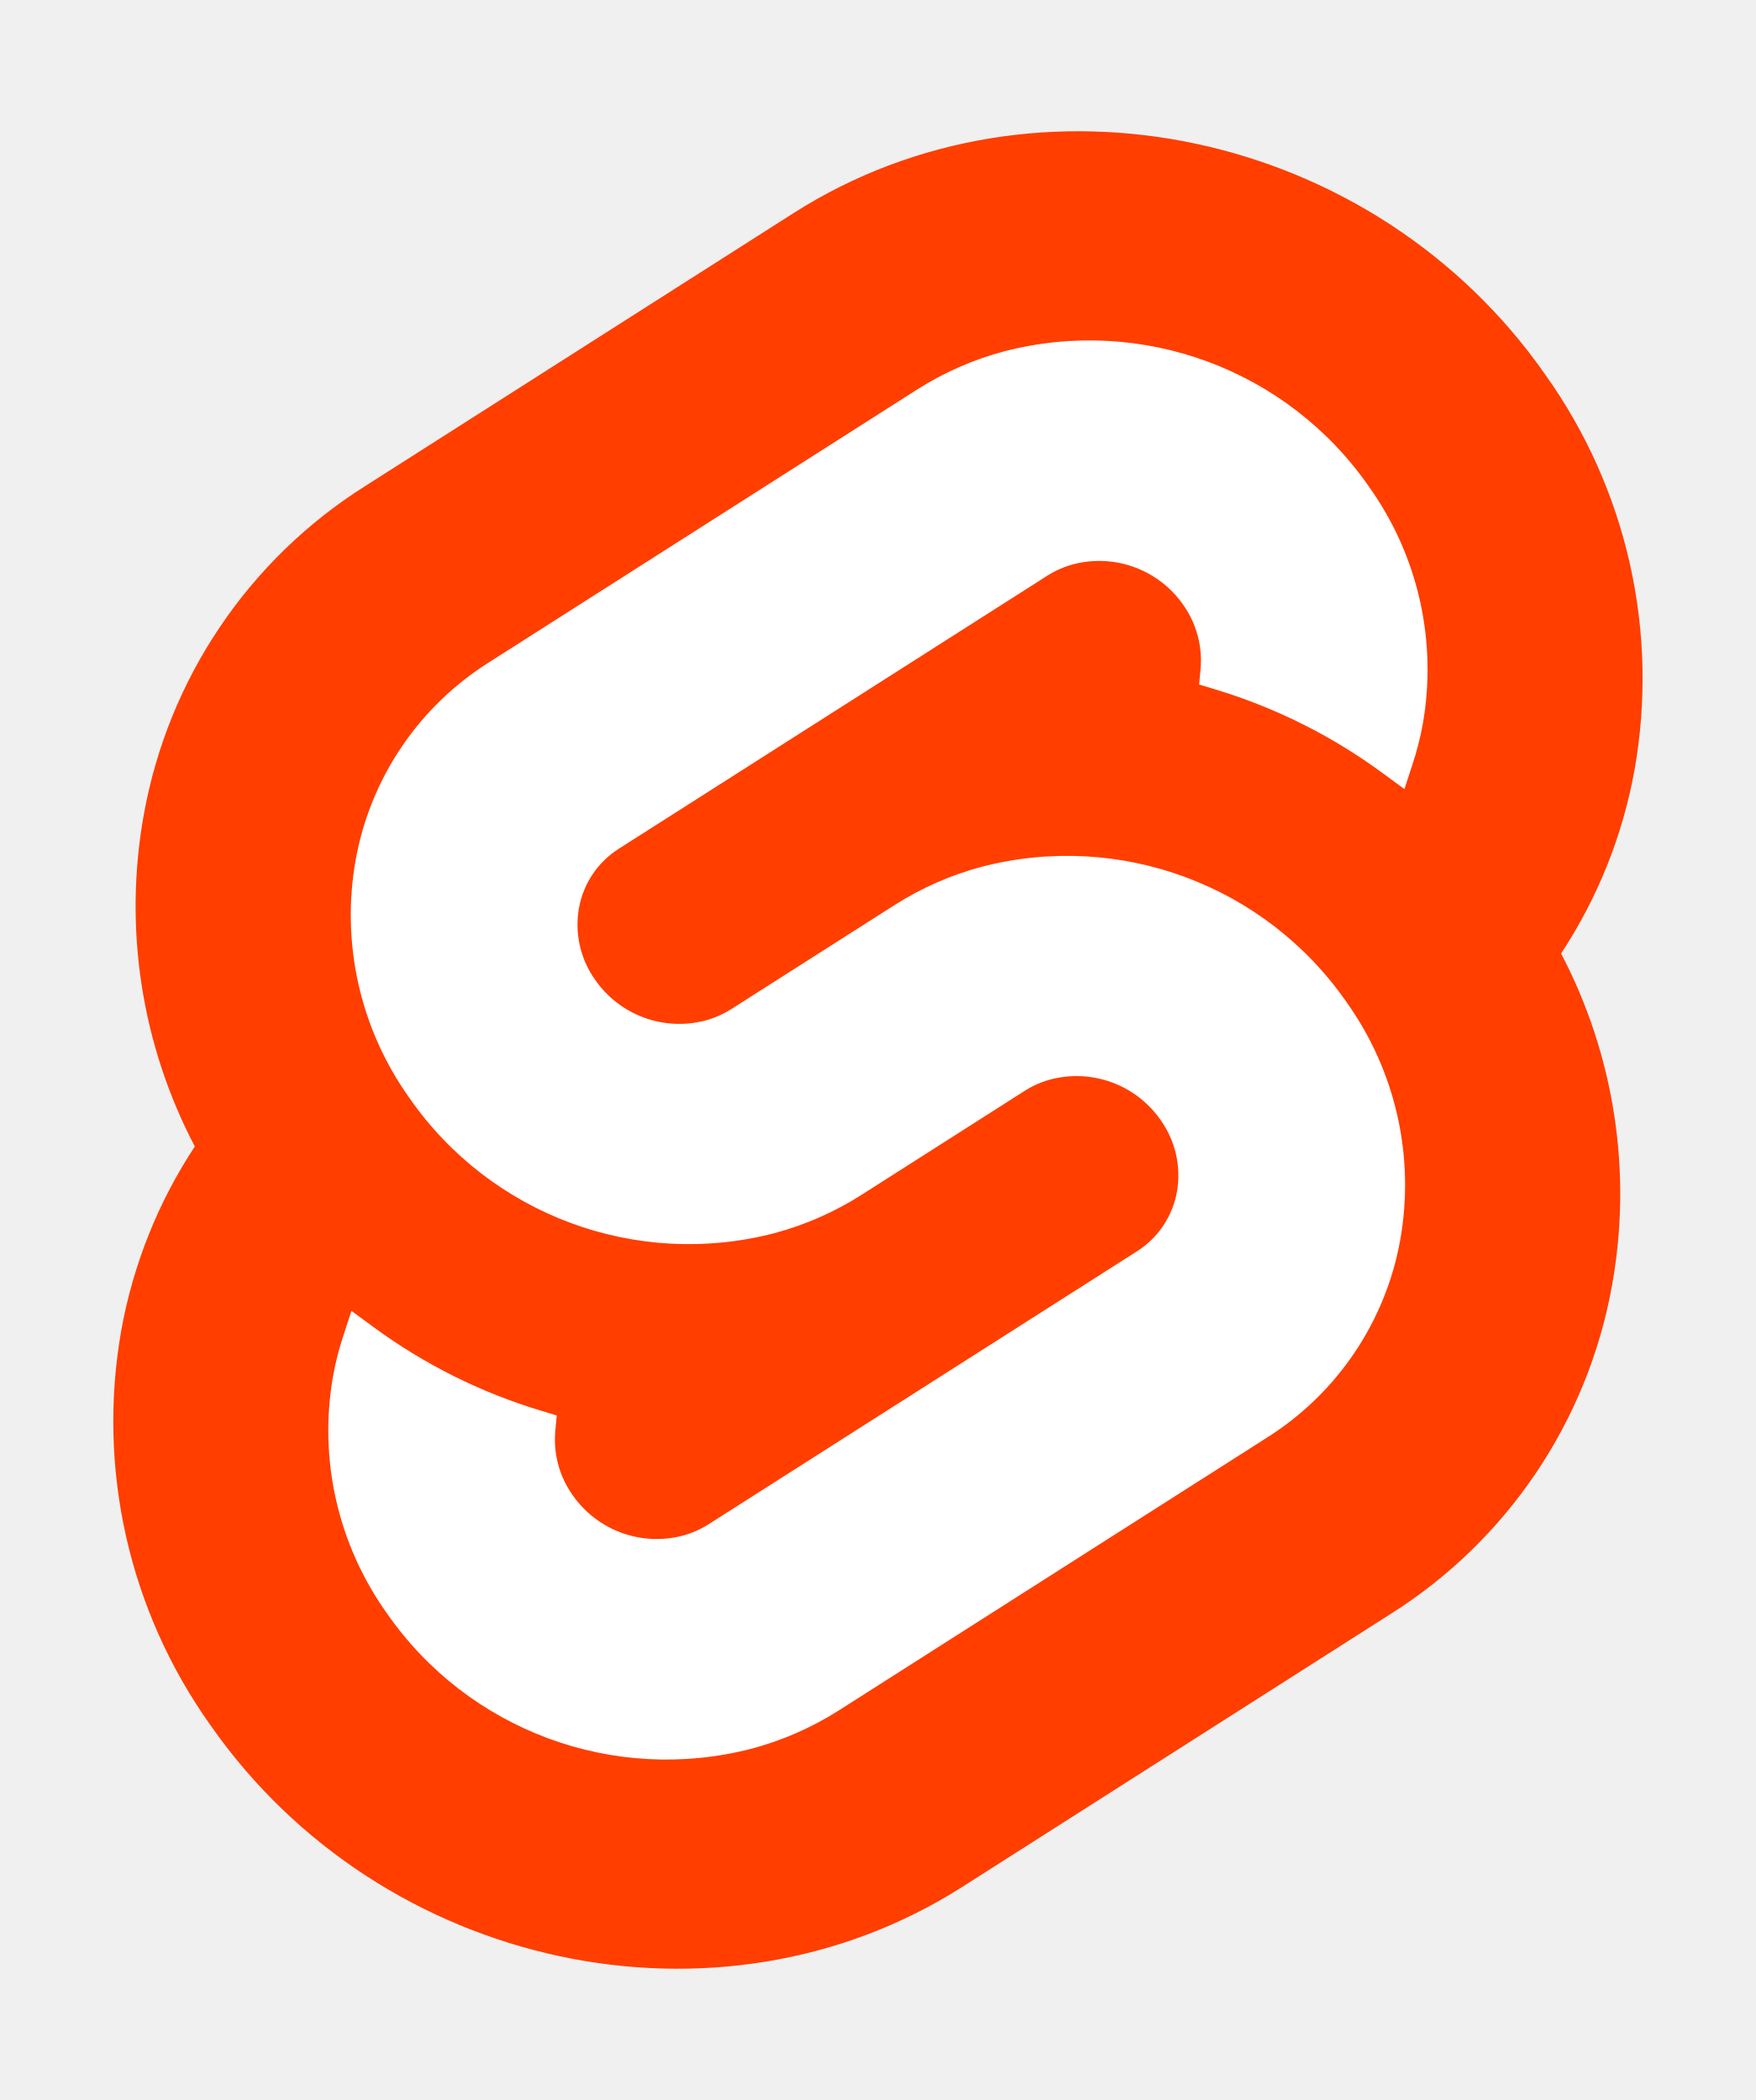
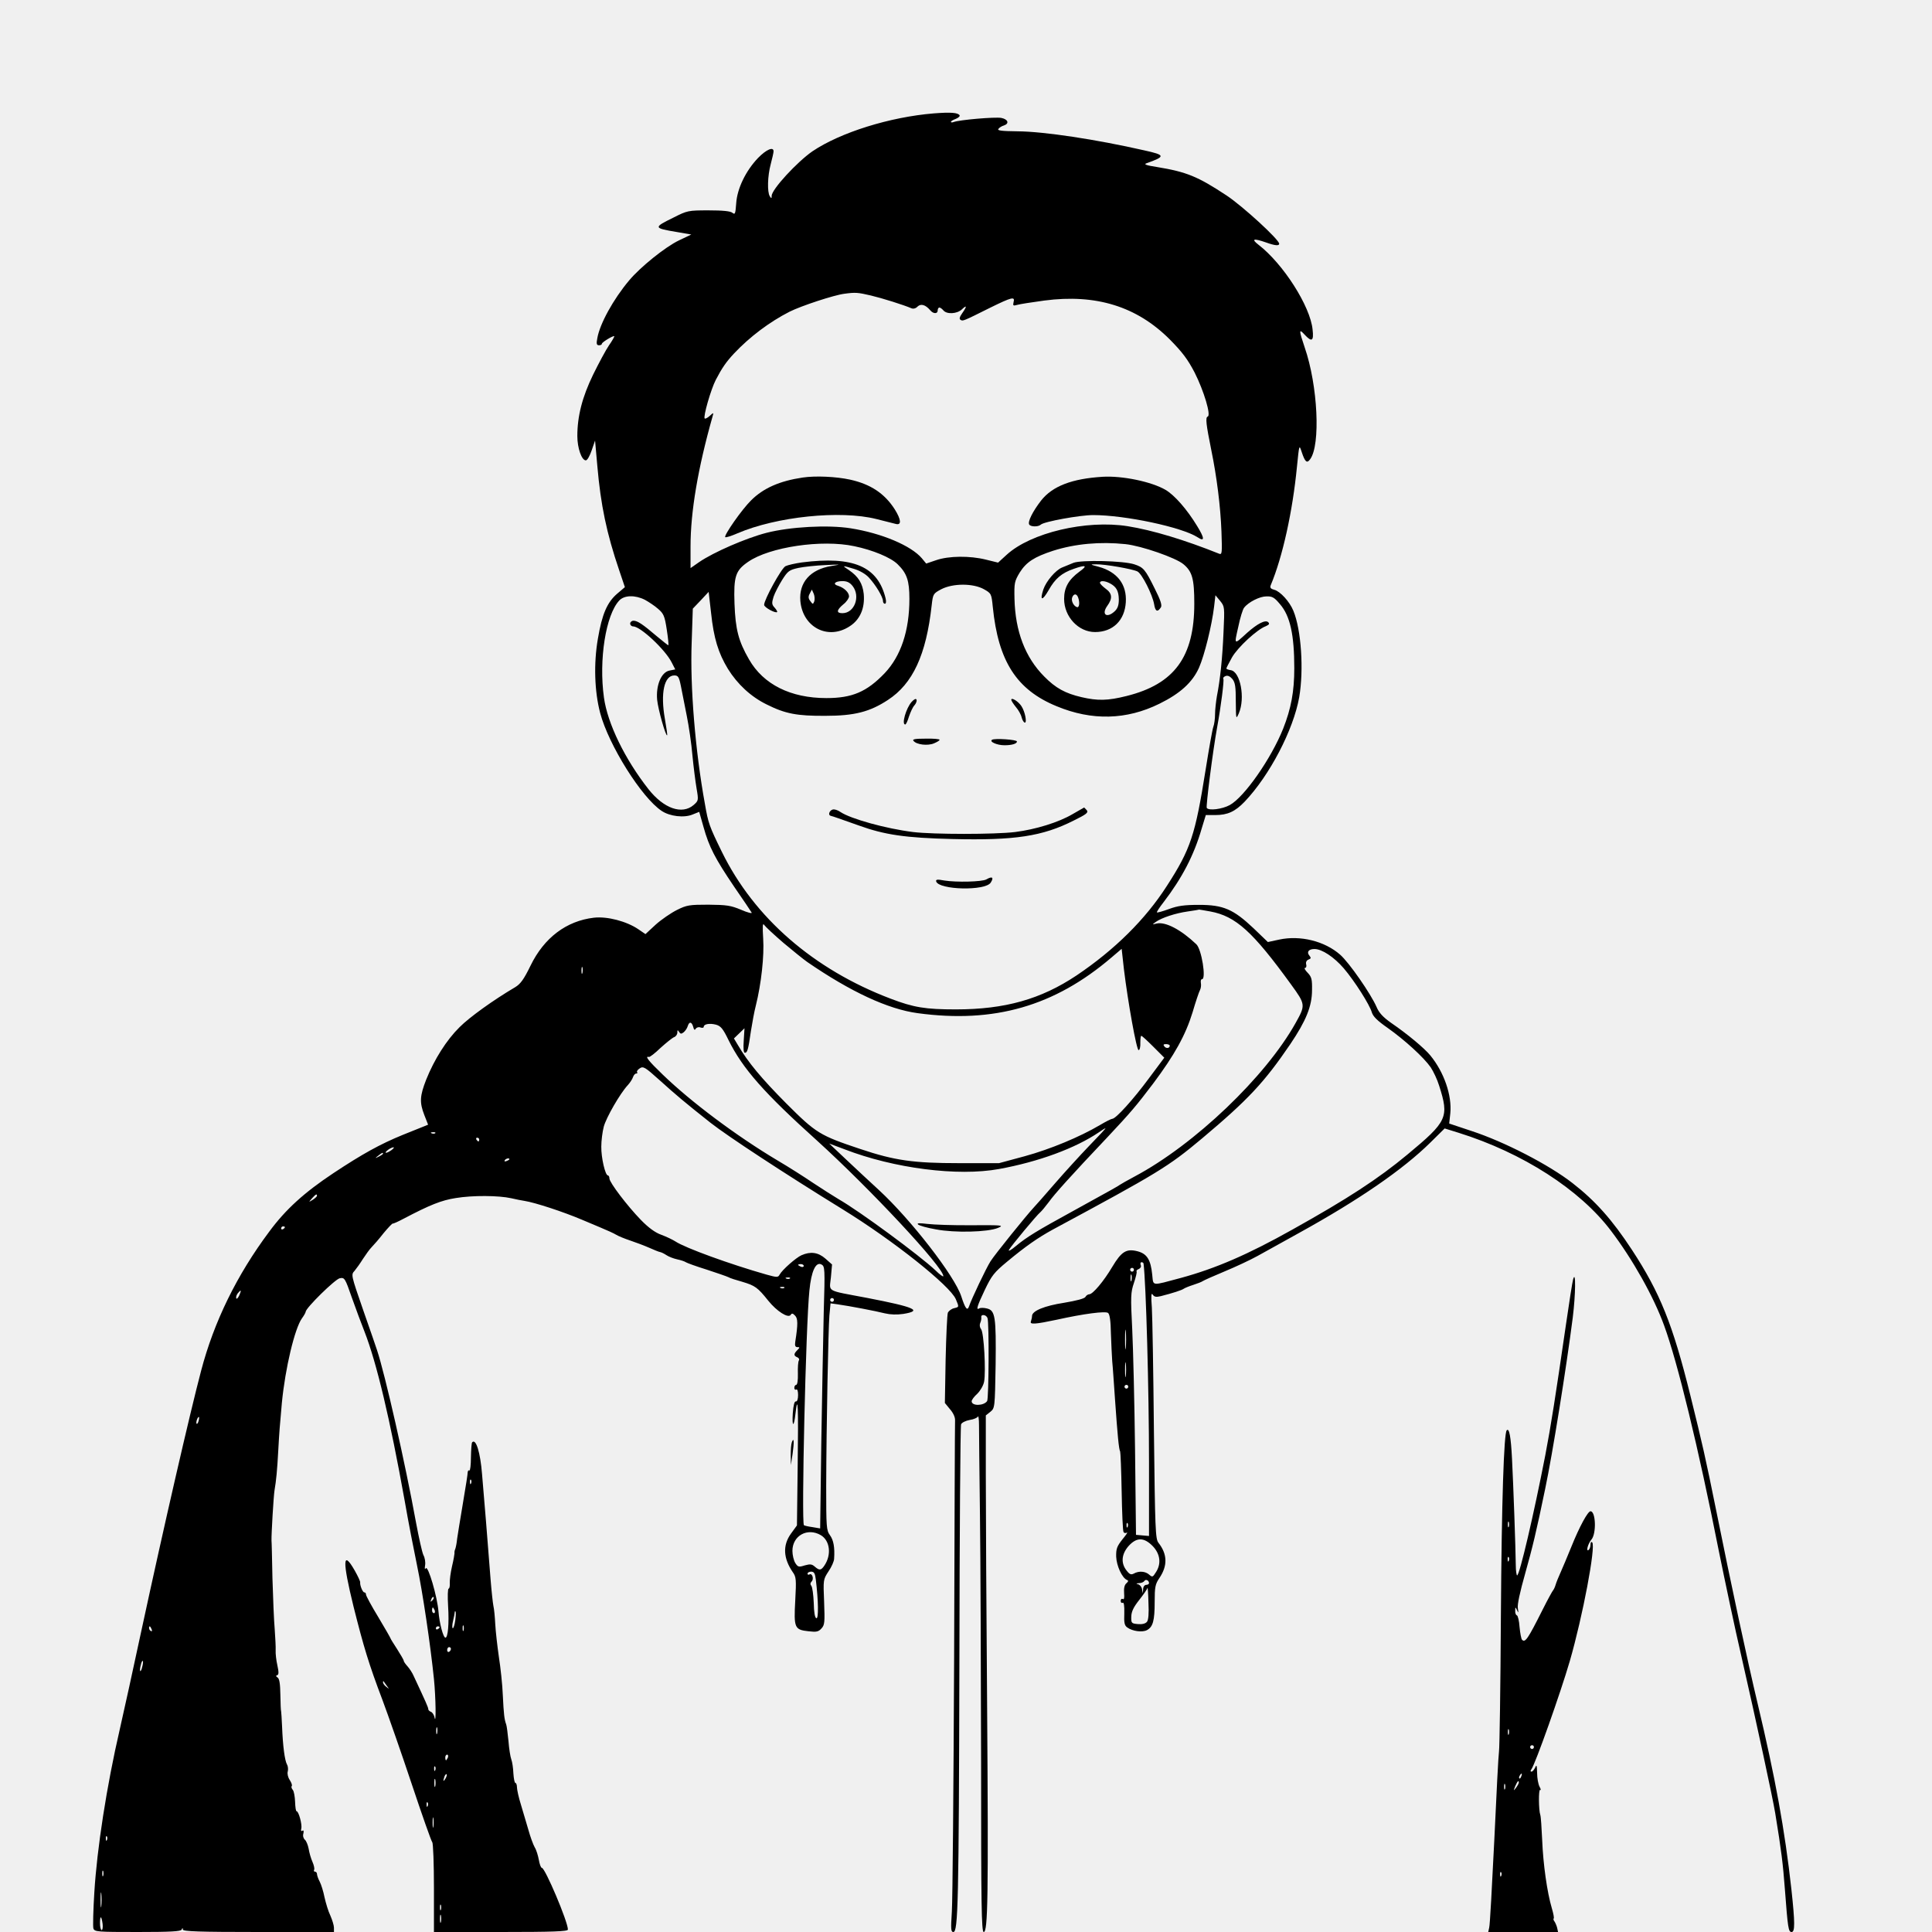
- <svg xmlns="http://www.w3.org/2000/svg" width="107" height="128" viewBox="0 0 107 128">
-   <path d="M94.157 22.819c-10.4-14.885-30.94-19.297-45.792-9.835L22.282 29.608A29.92 29.92 0 0 0 8.764 49.65a31.5 31.5 0 0 0 3.108 20.231 30 30 0 0 0-4.477 11.183 31.9 31.9 0 0 0 5.448 24.116c10.402 14.887 30.942 19.297 45.791 9.835l26.083-16.624A29.92 29.92 0 0 0 98.235 78.35a31.53 31.53 0 0 0-3.105-20.232 30 30 0 0 0 4.474-11.182 31.88 31.88 0 0 0-5.447-24.116" style="fill:#ff3e00" />
-   <path d="M45.817 106.582a20.72 20.72 0 0 1-22.237-8.243 19.17 19.17 0 0 1-3.277-14.503 18 18 0 0 1 .624-2.435l.49-1.498 1.337.981a33.6 33.6 0 0 0 10.203 5.098l.97.294-.09.968a5.85 5.85 0 0 0 1.052 3.878 6.24 6.24 0 0 0 6.695 2.485 5.8 5.8 0 0 0 1.603-.704L69.27 76.28a5.43 5.43 0 0 0 2.45-3.631 5.8 5.8 0 0 0-.987-4.371 6.24 6.24 0 0 0-6.698-2.487 5.7 5.7 0 0 0-1.6.704l-9.953 6.345a19 19 0 0 1-5.296 2.326 20.72 20.72 0 0 1-22.237-8.243 19.17 19.17 0 0 1-3.277-14.502 17.99 17.99 0 0 1 8.13-12.052l26.081-16.623a19 19 0 0 1 5.3-2.329 20.72 20.72 0 0 1 22.237 8.243 19.17 19.17 0 0 1 3.277 14.503 18 18 0 0 1-.624 2.435l-.49 1.498-1.337-.98a33.6 33.6 0 0 0-10.203-5.1l-.97-.294.09-.968a5.86 5.86 0 0 0-1.052-3.878 6.24 6.24 0 0 0-6.696-2.485 5.8 5.8 0 0 0-1.602.704L37.73 51.72a5.42 5.42 0 0 0-2.449 3.63 5.79 5.79 0 0 0 .986 4.372 6.24 6.24 0 0 0 6.698 2.486 5.8 5.8 0 0 0 1.602-.704l9.952-6.342a19 19 0 0 1 5.295-2.328 20.72 20.72 0 0 1 22.237 8.242 19.17 19.17 0 0 1 3.277 14.503 18 18 0 0 1-8.13 12.053l-26.081 16.622a19 19 0 0 1-5.3 2.328" style="fill:#fff" />
+ <svg xmlns="http://www.w3.org/2000/svg" version="1.0" width="1024pt" height="1024pt" viewBox="0 0 1024 1024" preserveAspectRatio="xMidYMid meet">
+   <g transform="translate(0,1024) scale(0.1,-0.1)" fill="#000000" stroke="none">
+     <path d="M4949 9639 c-232 -19 -495 -101 -643 -201 -81 -56 -216 -202 -216 -236 0 -15 -2 -15 -10 -2 -14 22 -12 107 5 170 8 30 15 61 15 68 0 26 -38 10 -82 -35 -65 -68 -111 -162 -116 -241 -4 -55 -6 -61 -20 -50 -10 9 -51 13 -126 13 -109 0 -113 -1 -188 -39 -106 -52 -105 -55 21 -76 l75 -13 -65 -31 c-72 -34 -206 -142 -265 -213 -84 -100 -155 -230 -168 -305 -6 -30 -4 -38 9 -38 8 0 15 3 15 8 0 8 61 45 66 40 1 -2 -11 -24 -28 -48 -17 -25 -54 -94 -84 -155 -58 -119 -84 -221 -84 -326 0 -64 23 -129 45 -129 8 0 21 24 31 53 l18 52 12 -135 c18 -207 49 -356 116 -553 l30 -89 -40 -34 c-54 -46 -81 -109 -103 -239 -23 -132 -18 -280 12 -394 45 -170 220 -449 326 -519 43 -29 119 -38 164 -19 l35 14 23 -81 c29 -104 60 -165 163 -317 47 -68 88 -129 92 -136 3 -6 -22 0 -56 15 -55 23 -77 26 -173 27 -101 0 -115 -2 -167 -28 -32 -16 -83 -51 -113 -78 l-54 -50 -38 26 c-62 42 -164 69 -235 61 -146 -17 -264 -106 -336 -254 -35 -72 -53 -97 -81 -114 -117 -69 -242 -159 -295 -212 -70 -69 -134 -171 -177 -278 -34 -87 -36 -121 -10 -188 l20 -51 -22 -9 c-12 -5 -62 -25 -112 -45 -120 -49 -214 -101 -368 -203 -155 -103 -253 -192 -340 -310 -172 -230 -293 -478 -361 -737 -60 -227 -198 -828 -316 -1375 -44 -206 -96 -442 -115 -525 -70 -302 -121 -634 -135 -865 -6 -95 -8 -181 -5 -191 6 -18 20 -19 235 -19 173 0 230 3 233 13 4 10 6 10 6 0 1 -10 88 -13 401 -13 l400 0 0 23 c0 12 -9 41 -19 64 -11 22 -24 66 -31 97 -6 31 -18 69 -26 84 -8 15 -14 33 -14 40 0 6 -5 12 -11 12 -5 0 -7 4 -4 10 3 5 -1 24 -9 42 -8 18 -17 49 -20 69 -4 21 -13 42 -20 48 -8 7 -12 21 -8 33 3 13 1 19 -5 15 -7 -5 -9 0 -6 12 5 21 -14 91 -25 91 -4 0 -7 22 -8 50 -1 27 -6 56 -12 63 -7 8 -9 17 -6 20 4 4 -1 18 -10 32 -10 15 -14 34 -11 45 3 11 2 28 -4 38 -12 22 -22 98 -26 202 -2 41 -4 77 -5 80 -2 3 -3 42 -4 88 -1 58 -5 85 -15 91 -9 6 -10 10 -2 12 9 3 9 16 1 53 -6 26 -10 62 -9 79 1 18 -2 68 -5 112 -4 44 -9 166 -12 270 -2 105 -4 195 -5 200 -1 33 11 236 16 266 9 53 14 103 20 214 5 91 8 130 19 250 18 185 68 393 106 447 11 15 20 31 20 35 0 20 157 174 181 178 25 5 28 1 64 -103 21 -59 51 -140 67 -180 64 -164 135 -462 213 -897 19 -110 49 -263 65 -340 30 -143 71 -419 90 -604 10 -99 12 -251 3 -203 -3 13 -11 26 -19 29 -8 3 -14 9 -14 14 0 9 -12 36 -77 175 -7 17 -23 41 -33 52 -11 12 -20 25 -20 29 0 5 -16 32 -35 62 -19 29 -35 55 -35 57 0 2 -29 53 -65 113 -36 59 -65 113 -65 119 0 7 -4 12 -9 12 -9 0 -24 38 -22 53 1 5 -12 33 -29 63 -64 112 -66 52 -6 -192 54 -215 81 -304 153 -494 30 -80 100 -280 155 -445 55 -165 104 -304 109 -309 5 -6 9 -115 9 -243 l0 -233 355 0 c277 0 355 3 355 13 0 42 -121 327 -138 327 -5 0 -12 19 -16 42 -4 22 -13 53 -22 67 -8 14 -23 55 -33 91 -11 36 -28 96 -40 135 -12 38 -21 80 -21 92 0 13 -4 23 -8 23 -5 0 -9 23 -11 51 -1 28 -6 61 -11 74 -5 13 -12 57 -15 97 -4 40 -9 80 -12 88 -10 27 -13 53 -18 155 -2 55 -12 147 -21 204 -8 56 -17 134 -19 172 -2 39 -6 82 -10 98 -3 15 -10 79 -15 142 -5 63 -16 200 -24 304 -9 105 -18 217 -21 251 -9 115 -32 190 -52 170 -4 -3 -6 -39 -7 -80 0 -41 -4 -72 -8 -70 -4 3 -8 -1 -9 -8 -1 -18 -7 -55 -30 -193 -11 -66 -23 -138 -26 -160 -2 -22 -7 -47 -10 -55 -4 -8 -5 -19 -4 -23 0 -4 -5 -35 -13 -68 -8 -34 -13 -74 -12 -90 1 -16 -2 -29 -6 -29 -5 0 -6 -42 -3 -92 6 -95 -1 -168 -14 -168 -12 0 -32 77 -37 139 -6 77 -55 245 -67 229 -5 -9 -7 -3 -4 15 3 16 -1 41 -9 55 -7 15 -24 92 -39 172 -57 314 -164 786 -207 915 -5 17 -39 113 -74 214 -63 182 -64 185 -45 205 10 12 30 40 45 64 15 23 35 51 46 62 10 10 39 43 63 74 25 30 47 53 49 51 1 -2 28 10 58 26 139 73 199 97 275 109 90 15 228 14 295 -1 25 -6 56 -12 70 -14 57 -9 206 -58 305 -100 17 -7 59 -25 95 -40 36 -15 74 -32 85 -39 11 -7 45 -21 75 -31 30 -10 75 -27 100 -38 25 -11 51 -22 58 -23 7 -1 23 -9 35 -17 12 -8 38 -18 57 -22 19 -4 40 -11 45 -15 6 -4 55 -22 110 -39 55 -18 107 -36 115 -40 8 -5 42 -16 75 -25 67 -20 81 -30 137 -100 45 -56 106 -95 119 -75 5 9 11 9 23 -4 15 -15 16 -44 1 -139 -3 -20 0 -28 11 -28 14 0 14 -2 0 -16 -20 -20 -20 -30 0 -38 8 -3 12 -11 8 -17 -4 -7 -6 -38 -5 -70 1 -35 -3 -59 -9 -59 -5 0 -10 -7 -10 -16 0 -8 5 -12 10 -9 6 4 10 -8 10 -29 0 -22 -5 -35 -12 -34 -7 2 -13 -20 -16 -62 -5 -74 6 -77 14 -4 13 113 16 40 12 -266 l-4 -325 -32 -44 c-44 -61 -41 -130 10 -204 18 -25 19 -39 13 -150 -8 -145 -4 -155 70 -163 42 -5 53 -3 69 15 17 18 18 33 14 140 -5 118 -5 119 23 162 16 23 30 54 30 68 4 59 -3 98 -22 124 -19 26 -20 43 -20 260 1 320 11 829 17 905 l6 64 36 -5 c64 -9 205 -36 252 -48 30 -7 63 -8 98 -3 104 17 61 36 -193 85 -221 42 -199 29 -191 109 l6 68 -35 31 c-39 34 -79 39 -127 18 -29 -13 -102 -77 -116 -103 -8 -15 -14 -15 -68 0 -194 55 -433 142 -484 176 -14 9 -47 25 -74 35 -34 12 -69 38 -109 79 -72 74 -167 199 -167 220 0 9 -4 16 -8 16 -14 0 -36 94 -35 153 0 31 6 78 13 105 13 49 87 177 127 220 12 13 25 33 28 43 4 11 11 19 17 19 6 0 8 3 5 7 -4 3 2 13 13 20 19 13 27 9 108 -64 83 -75 134 -118 268 -224 92 -72 389 -267 699 -458 270 -166 571 -406 601 -477 18 -43 18 -41 -10 -48 -13 -3 -27 -14 -32 -23 -4 -10 -9 -122 -12 -249 l-4 -230 27 -33 c17 -19 28 -43 27 -59 -1 -15 -3 -583 -5 -1262 -3 -679 -8 -1283 -12 -1342 -6 -93 -5 -108 8 -108 25 0 29 151 32 1445 1 677 5 1237 9 1246 4 9 24 19 46 23 21 3 41 12 43 18 3 7 6 -14 6 -47 0 -33 2 -247 5 -475 3 -228 5 -819 6 -1312 0 -753 2 -898 14 -898 22 0 25 189 18 1185 -4 506 -7 1062 -7 1236 l0 317 24 19 c24 20 24 21 28 249 3 257 -2 289 -47 299 -16 4 -34 4 -40 0 -18 -11 -11 13 30 99 36 75 49 92 118 149 100 83 162 126 242 170 559 301 612 333 791 483 244 205 330 297 468 500 83 123 115 201 115 286 1 57 -2 70 -23 92 -14 14 -20 26 -14 26 6 0 9 8 6 19 -3 11 2 21 12 25 14 5 15 9 5 21 -16 19 -4 35 27 35 40 0 104 -43 155 -102 58 -68 138 -194 149 -234 7 -22 29 -44 85 -83 89 -63 190 -155 227 -208 14 -21 35 -65 45 -98 53 -167 44 -188 -168 -364 -155 -129 -318 -235 -610 -398 -237 -133 -407 -206 -590 -256 -161 -43 -146 -45 -153 17 -8 80 -28 111 -78 124 -59 15 -85 -1 -134 -83 -45 -76 -103 -145 -122 -145 -6 0 -16 -6 -20 -14 -5 -9 -48 -20 -113 -31 -104 -16 -170 -43 -170 -70 0 -7 -3 -20 -6 -29 -7 -17 23 -15 136 9 144 32 260 47 273 36 9 -7 14 -43 15 -108 2 -54 5 -120 7 -148 3 -27 9 -120 15 -205 13 -184 20 -262 27 -273 2 -4 6 -99 8 -212 2 -112 6 -209 10 -215 3 -6 11 -7 18 -3 6 3 -5 -13 -24 -36 -29 -37 -34 -50 -33 -92 2 -48 31 -112 57 -123 9 -3 8 -8 -3 -18 -10 -8 -14 -26 -12 -52 2 -25 0 -36 -7 -31 -6 3 -11 -1 -11 -10 0 -9 5 -13 10 -10 7 4 10 -15 9 -56 -2 -50 1 -65 16 -75 27 -20 80 -27 104 -14 32 17 41 50 41 150 0 78 3 94 25 126 44 65 43 126 -5 187 -16 20 -18 71 -24 592 -3 314 -8 608 -11 655 -5 61 -3 80 4 69 9 -13 18 -15 43 -9 63 16 113 32 123 40 6 4 28 13 50 20 22 7 45 16 50 20 6 4 57 27 115 51 58 24 137 61 175 82 39 22 138 76 220 122 319 176 552 337 696 479 l76 75 74 -23 c339 -106 643 -301 808 -520 114 -150 226 -349 281 -501 71 -193 182 -648 290 -1195 33 -162 86 -414 120 -560 81 -355 166 -750 179 -830 33 -201 41 -269 51 -400 16 -212 19 -230 36 -230 18 0 18 49 -1 224 -35 318 -86 595 -179 986 -53 222 -139 623 -221 1030 -55 272 -72 347 -136 605 -93 376 -161 544 -309 770 -105 160 -194 260 -315 354 -124 97 -362 220 -537 277 l-117 39 6 55 c9 94 -33 217 -106 306 -31 38 -122 114 -207 172 -44 31 -65 54 -78 85 -30 69 -145 235 -193 277 -82 72 -211 104 -323 80 l-60 -13 -76 73 c-107 101 -160 124 -289 124 -78 0 -113 -5 -159 -22 -33 -12 -61 -20 -64 -18 -2 3 14 27 35 54 98 128 161 248 202 390 l22 72 50 0 c65 0 105 18 156 71 133 140 258 380 289 553 25 146 11 358 -31 459 -20 49 -70 103 -101 111 -19 5 -24 11 -19 24 63 150 116 391 139 627 12 119 12 120 25 80 18 -54 28 -63 45 -39 56 75 41 391 -29 593 -31 92 -31 101 0 67 38 -41 49 -34 42 27 -12 124 -156 349 -287 450 -40 31 -26 35 40 12 47 -17 70 -19 70 -7 0 22 -193 199 -279 256 -153 101 -212 125 -370 151 -53 8 -70 14 -56 19 104 37 103 44 -10 69 -255 58 -531 100 -672 101 -86 1 -109 4 -101 13 5 7 18 15 29 18 30 10 22 33 -14 40 -32 6 -223 -10 -253 -22 -8 -3 -14 -2 -14 1 0 4 12 11 26 16 14 6 23 14 20 19 -9 14 -46 17 -137 10z m-334 -965 c63 -15 174 -50 216 -68 10 -4 23 -1 32 9 18 17 42 10 67 -19 16 -20 40 -21 40 -1 0 8 4 15 9 15 5 0 14 -7 21 -15 18 -22 72 -19 98 5 27 26 28 17 2 -20 -14 -20 -17 -31 -9 -35 12 -8 11 -9 157 64 116 57 133 61 124 29 -4 -18 -2 -20 19 -14 13 4 78 14 144 23 274 36 490 -31 665 -206 67 -68 95 -105 132 -176 49 -97 88 -227 69 -233 -13 -4 -8 -43 19 -177 29 -141 49 -299 54 -433 4 -113 3 -123 -12 -117 -182 73 -353 125 -485 146 -221 35 -514 -35 -641 -151 l-46 -42 -65 16 c-85 21 -196 20 -263 -3 l-53 -18 -23 28 c-57 67 -213 133 -378 159 -120 19 -320 8 -445 -24 -109 -28 -281 -103 -357 -155 l-46 -32 0 115 c0 183 39 414 116 686 7 25 7 25 -14 6 -12 -11 -24 -17 -27 -14 -9 9 33 155 59 205 33 63 54 94 97 140 83 88 188 167 294 221 62 31 235 88 290 95 59 8 71 7 140 -9z m1350 -1318 c85 -9 266 -72 307 -106 47 -39 58 -77 58 -210 0 -282 -106 -426 -359 -489 -100 -25 -153 -26 -239 -6 -86 20 -137 48 -197 109 -101 101 -154 240 -158 412 -2 85 0 93 28 140 35 55 76 82 177 115 117 37 248 49 383 35z m-1437 -11 c97 -20 194 -60 230 -96 49 -48 62 -87 62 -183 0 -169 -45 -303 -131 -394 -95 -99 -172 -132 -309 -132 -189 0 -334 72 -410 205 -56 97 -72 159 -77 295 -5 145 5 176 72 222 114 79 391 120 563 83z m687 -228 c39 -22 40 -24 47 -94 29 -288 126 -439 338 -526 187 -78 371 -73 545 13 110 54 175 113 210 191 29 66 68 224 80 324 l7 60 25 -30 c24 -30 24 -32 18 -163 -6 -143 -18 -255 -35 -341 -5 -29 -10 -73 -10 -97 0 -23 -4 -53 -9 -66 -5 -13 -23 -115 -41 -228 -55 -346 -79 -420 -205 -615 -114 -178 -277 -339 -479 -475 -189 -126 -379 -180 -640 -180 -161 0 -223 10 -346 57 -408 155 -723 429 -894 778 -67 137 -72 151 -90 255 -51 279 -79 622 -70 854 l6 180 42 44 42 45 13 -113 c14 -132 38 -211 89 -295 51 -82 122 -148 206 -189 98 -49 160 -61 311 -60 154 0 235 21 331 84 132 86 203 239 232 501 7 61 8 63 51 86 62 32 169 32 226 0z m-1797 -56 c20 -11 52 -32 70 -48 29 -25 35 -37 46 -110 7 -46 11 -83 8 -83 -2 0 -30 22 -61 48 -74 63 -102 82 -123 82 -10 0 -18 -7 -18 -15 0 -8 7 -15 16 -15 38 0 170 -123 204 -191 l19 -37 -30 -6 c-44 -8 -73 -78 -66 -155 5 -51 46 -196 53 -188 2 1 -4 41 -12 87 -24 136 -4 230 50 230 20 0 25 -7 35 -57 6 -32 20 -102 31 -157 11 -54 25 -149 30 -210 6 -61 16 -140 22 -175 11 -64 10 -65 -16 -88 -61 -52 -157 -19 -238 83 -126 160 -218 349 -237 487 -28 201 10 438 81 514 27 29 84 30 136 4z m3366 -23 c54 -62 76 -162 76 -340 0 -123 -17 -214 -59 -320 -63 -158 -206 -363 -283 -405 -40 -22 -112 -31 -122 -15 -5 9 32 300 55 427 20 109 38 249 33 257 -3 5 2 11 12 15 11 4 23 -1 36 -16 15 -19 18 -41 18 -120 1 -94 1 -95 16 -62 35 81 8 222 -43 229 -13 2 -23 6 -23 9 0 3 14 30 30 59 31 54 133 148 179 165 18 8 21 13 13 21 -15 15 -58 -8 -112 -56 -71 -65 -69 -66 -47 31 10 49 24 94 31 102 23 30 83 60 118 60 31 1 42 -5 72 -41z m-369 -1629 c135 -25 225 -107 428 -387 77 -106 77 -109 24 -204 -159 -285 -535 -644 -852 -813 -38 -20 -74 -41 -80 -45 -11 -8 -32 -20 -250 -140 -190 -104 -242 -136 -299 -183 -27 -23 -44 -32 -38 -21 12 21 147 184 166 199 7 6 27 30 45 54 29 41 116 138 312 345 121 129 151 164 241 283 113 151 172 257 209 378 16 55 34 108 39 117 5 9 7 26 5 37 -2 12 0 21 6 21 23 0 -2 158 -30 185 -82 78 -164 121 -211 110 -24 -6 -24 -6 -5 8 32 23 106 47 170 56 33 5 60 9 61 10 0 0 27 -4 59 -10z m-2263 -166 c50 -42 107 -88 127 -102 230 -158 428 -250 585 -271 405 -55 725 37 1027 295 l54 46 12 -108 c21 -173 67 -430 78 -429 6 1 10 18 9 39 0 20 2 37 5 37 4 0 32 -26 64 -58 l58 -58 -82 -110 c-82 -111 -175 -214 -194 -214 -5 0 -35 -15 -65 -33 -107 -63 -263 -128 -398 -165 l-137 -37 -210 0 c-244 0 -343 14 -525 75 -215 72 -234 83 -393 242 -131 132 -202 217 -256 309 l-21 35 28 27 28 27 -4 -65 c-3 -41 -1 -65 6 -65 13 0 18 16 32 115 7 44 18 105 26 135 29 116 45 264 39 355 -4 65 -3 85 5 73 6 -9 52 -52 102 -95z m-1065 -160 c-3 -10 -5 -4 -5 12 0 17 2 24 5 18 2 -7 2 -21 0 -30z m587 -285 c4 -17 8 -20 14 -10 5 7 16 10 25 6 9 -3 17 -2 17 4 0 14 31 20 65 11 25 -7 37 -21 66 -81 75 -152 190 -282 470 -534 280 -254 669 -670 669 -718 0 -5 -19 8 -42 31 -84 79 -401 313 -513 377 -27 16 -88 55 -135 86 -47 32 -132 86 -190 120 -218 130 -458 310 -607 454 -76 73 -97 100 -74 94 5 -2 33 20 62 48 30 27 62 53 72 57 9 3 17 14 17 24 0 15 2 15 9 4 8 -12 12 -12 25 -2 8 7 18 21 21 32 8 26 21 24 29 -3z m2526 -100 c0 -14 -18 -17 -28 -5 -8 10 -6 13 9 13 10 0 19 -4 19 -8z m-426 -530 c-49 -51 -132 -142 -184 -202 -52 -60 -102 -117 -110 -125 -41 -44 -208 -251 -230 -286 -24 -38 -100 -198 -114 -239 -9 -26 -20 -12 -41 53 -35 108 -267 407 -436 563 -46 42 -124 115 -174 162 l-90 85 80 -30 c263 -102 602 -145 820 -105 209 38 405 110 530 195 17 12 32 21 34 21 3 0 -36 -42 -85 -92z m-3467 66 c-3 -3 -12 -4 -19 -1 -8 3 -5 6 6 6 11 1 17 -2 13 -5z m233 -34 c0 -5 -2 -10 -4 -10 -3 0 -8 5 -11 10 -3 6 -1 10 4 10 6 0 11 -4 11 -10z m-464 -55 c-11 -8 -24 -15 -30 -15 -5 0 -1 7 10 15 10 8 24 14 29 14 6 0 1 -6 -9 -14z m-46 -20 c0 -2 -10 -9 -22 -15 -22 -11 -22 -10 -4 4 21 17 26 19 26 11z m670 -29 c0 -2 -7 -7 -16 -10 -8 -3 -12 -2 -9 4 6 10 25 14 25 6z m-1020 -194 c0 -4 -10 -13 -22 -21 -23 -14 -23 -14 -4 8 20 22 26 25 26 13z m-170 -166 c0 -3 -4 -8 -10 -11 -5 -3 -10 -1 -10 4 0 6 5 11 10 11 6 0 10 -2 10 -4z m2856 -450 c-3 -132 -9 -445 -13 -694 l-6 -453 -41 7 c-23 3 -43 8 -45 10 -14 13 10 1063 29 1244 10 103 34 154 64 138 18 -10 19 -20 12 -252z m1695 257 c13 -102 29 -670 29 -1056 l0 -388 -35 3 -34 3 -5 450 c-3 248 -10 536 -15 640 -9 174 -8 195 9 245 10 30 17 58 14 61 -2 4 3 10 12 13 9 4 14 13 10 21 -3 8 -1 15 4 15 6 0 10 -3 11 -7z m-1801 -13 c0 -5 -7 -7 -15 -4 -8 4 -15 8 -15 10 0 2 7 4 15 4 8 0 15 -4 15 -10z m1750 -20 c0 -5 -4 -10 -10 -10 -5 0 -10 5 -10 10 0 6 5 10 10 10 6 0 10 -4 10 -10z m-13 -57 c-3 -10 -5 -4 -5 12 0 17 2 24 5 18 2 -7 2 -21 0 -30z m-1810 11 c-3 -3 -12 -4 -19 -1 -8 3 -5 6 6 6 11 1 17 -2 13 -5z m-30 -50 c-3 -3 -12 -4 -19 -1 -8 3 -5 6 6 6 11 1 17 -2 13 -5z m-2889 -40 c-7 -15 -14 -21 -16 -15 -2 7 2 18 8 26 18 22 21 18 8 -11z m3152 -24 c0 -5 -4 -10 -10 -10 -5 0 -10 5 -10 10 0 6 5 10 10 10 6 0 10 -4 10 -10z m814 -96 c9 -22 7 -427 -2 -440 -18 -26 -82 -27 -82 -1 0 7 13 25 30 40 16 16 32 43 36 64 10 55 -1 260 -16 278 -7 9 -9 22 -5 32 5 10 7 24 6 31 -3 18 26 15 33 -4z m733 -156 c-2 -24 -4 -5 -4 42 0 47 2 66 4 43 2 -24 2 -62 0 -85z m0 -150 c-2 -18 -4 -4 -4 32 0 36 2 50 4 33 2 -18 2 -48 0 -65z m13 -58 c0 -5 -4 -10 -10 -10 -5 0 -10 5 -10 10 0 6 5 10 10 10 6 0 10 -4 10 -10z m-4927 -180 c-3 -12 -8 -19 -11 -16 -5 6 5 36 12 36 2 0 2 -9 -1 -20z m1444 -332 c-3 -8 -6 -5 -6 6 -1 11 2 17 5 13 3 -3 4 -12 1 -19z m3480 -230 c-3 -8 -6 -5 -6 6 -1 11 2 17 5 13 3 -3 4 -12 1 -19z m-1626 -45 c48 -29 57 -103 19 -160 -18 -27 -27 -28 -52 -6 -15 13 -24 14 -53 6 -31 -10 -36 -9 -50 13 -8 13 -15 42 -15 64 0 81 80 125 151 83z m1759 -58 c40 -42 46 -94 16 -139 -16 -26 -19 -26 -35 -12 -20 18 -54 21 -81 6 -15 -8 -23 -5 -39 16 -31 39 -27 86 10 129 43 48 82 48 129 0z m-1786 -177 c14 -115 15 -209 3 -205 -8 2 -13 31 -14 82 -2 43 -7 83 -13 90 -6 7 -6 15 2 23 13 13 3 46 -12 37 -5 -3 -10 -1 -10 4 0 6 9 11 19 11 16 0 21 -9 25 -42z m1766 -19 c0 -5 -7 -9 -15 -9 -8 0 -16 -10 -16 -22 l-2 -23 -4 22 c-2 12 -12 24 -21 26 -12 3 -11 5 5 6 12 0 25 6 28 11 7 12 25 4 25 -11z m-11 -205 c-8 -10 -26 -14 -48 -12 -34 3 -36 5 -35 40 1 27 12 50 43 89 22 28 42 57 43 63 1 6 4 -29 5 -77 3 -59 0 -94 -8 -103z m-3788 113 c-10 -9 -11 -8 -5 6 3 10 9 15 12 12 3 -3 0 -11 -7 -18z m13 -52 c3 -8 1 -15 -4 -15 -6 0 -10 7 -10 15 0 8 2 15 4 15 2 0 6 -7 10 -15z m109 -53 c-3 -23 -9 -42 -13 -42 -4 0 -4 17 1 38 5 20 9 41 9 46 0 5 2 7 4 5 3 -2 2 -23 -1 -47z m44 -54 c-3 -7 -5 -2 -5 12 0 14 2 19 5 13 2 -7 2 -19 0 -25z m-1653 6 c3 -8 2 -12 -4 -9 -6 3 -10 10 -10 16 0 14 7 11 14 -7z m1526 12 c0 -3 -4 -8 -10 -11 -5 -3 -10 -1 -10 4 0 6 5 11 10 11 6 0 10 -2 10 -4z m60 -115 c0 -6 -4 -13 -10 -16 -5 -3 -10 1 -10 9 0 9 5 16 10 16 6 0 10 -4 10 -9z m-1636 -95 c-3 -15 -8 -25 -11 -23 -2 3 -1 17 3 31 3 15 8 25 11 23 2 -3 1 -17 -3 -31z m1296 -101 c14 -19 14 -19 -2 -6 -10 7 -18 18 -18 24 0 6 1 8 3 6 1 -2 9 -13 17 -24z m267 -252 c-3 -10 -5 -4 -5 12 0 17 2 24 5 18 2 -7 2 -21 0 -30z m57 -128 c-4 -8 -8 -15 -10 -15 -2 0 -4 7 -4 15 0 8 4 15 10 15 5 0 7 -7 4 -15z m-67 -67 c-3 -8 -6 -5 -6 6 -1 11 2 17 5 13 3 -3 4 -12 1 -19z m54 -45 c-12 -20 -14 -14 -5 12 4 9 9 14 11 11 3 -2 0 -13 -6 -23z m-54 -40 c-3 -10 -5 -2 -5 17 0 19 2 27 5 18 2 -10 2 -26 0 -35z m-40 -105 c-3 -8 -6 -5 -6 6 -1 11 2 17 5 13 3 -3 4 -12 1 -19z m30 -110 c-2 -13 -4 -3 -4 22 0 25 2 35 4 23 2 -13 2 -33 0 -45z m-1730 -70 c-3 -8 -6 -5 -6 6 -1 11 2 17 5 13 3 -3 4 -12 1 -19z m-20 -190 c-3 -7 -5 -2 -5 12 0 14 2 19 5 13 2 -7 2 -19 0 -25z m-10 -160 c-2 -18 -4 -4 -4 32 0 36 2 50 4 33 2 -18 2 -48 0 -65z m1800 -20 c-3 -7 -5 -2 -5 12 0 14 2 19 5 13 2 -7 2 -19 0 -25z m0 -65 c-3 -10 -5 -2 -5 17 0 19 2 27 5 18 2 -10 2 -26 0 -35z m-1793 -11 c2 -18 -1 -32 -5 -32 -5 0 -9 17 -9 37 0 43 8 40 14 -5z" />
+     <path d="M4255 7709 c-122 -18 -209 -56 -274 -121 -49 -48 -146 -187 -137 -195 3 -3 32 6 64 20 207 89 546 124 737 76 44 -11 90 -23 103 -26 31 -8 29 22 -6 78 -54 84 -128 133 -237 157 -74 16 -182 21 -250 11z" />
+     <path d="M5845 7713 c-163 -10 -266 -49 -327 -126 -44 -57 -72 -112 -63 -127 8 -13 48 -13 61 -1 15 16 208 51 278 51 169 0 471 -64 554 -118 38 -25 37 -5 -3 60 -54 89 -120 164 -168 192 -74 43 -228 75 -332 69z" />
+     <path d="M5690 7257 c-19 -8 -47 -19 -61 -25 -34 -14 -84 -72 -99 -116 -20 -61 -6 -63 28 -4 34 61 69 91 133 113 65 23 76 18 30 -15 -57 -42 -81 -84 -81 -144 0 -95 76 -176 164 -176 94 0 157 61 163 158 6 94 -45 161 -144 188 -46 12 -47 13 -13 13 46 1 194 -25 219 -38 24 -13 79 -122 88 -173 6 -39 18 -45 36 -17 7 11 -2 39 -33 100 -50 101 -59 112 -108 128 -58 19 -280 24 -322 8z m193 -109 c34 -18 46 -40 47 -85 0 -31 -6 -48 -22 -63 -42 -39 -72 -17 -39 29 29 40 26 66 -9 91 -16 12 -30 26 -30 31 0 13 27 11 53 -3z m-169 -74 c10 -26 7 -56 -6 -52 -18 6 -32 34 -25 52 8 20 23 21 31 0z" />
+     <path d="M4250 7259 c-36 -5 -75 -14 -87 -20 -22 -12 -113 -177 -113 -205 0 -13 60 -46 69 -38 2 2 -4 13 -13 23 -16 17 -16 25 -6 58 7 21 28 61 46 90 30 47 37 52 86 63 29 6 94 13 143 15 85 4 86 4 31 -5 -111 -18 -172 -87 -164 -185 12 -139 145 -209 259 -136 57 35 84 97 77 173 -6 55 -28 92 -78 126 -39 26 -38 26 26 7 30 -9 62 -27 80 -47 35 -38 74 -102 74 -124 0 -8 5 -14 10 -14 6 0 8 11 4 28 -41 170 -171 226 -444 191z m269 -125 c43 -55 10 -144 -54 -144 -33 0 -32 16 5 47 17 13 30 33 30 42 0 21 -26 46 -58 56 -31 9 -17 25 23 25 24 0 39 -7 54 -26z m-203 -81 c-7 -17 -8 -17 -21 1 -11 14 -12 24 -3 40 l11 21 10 -22 c5 -12 6 -30 3 -40z" />
+     <path d="M4832 6520 c-29 -32 -55 -120 -34 -120 4 0 13 19 20 43 8 23 20 50 29 59 8 9 13 22 11 29 -3 8 -12 4 -26 -11z" />
+     <path d="M5360 6531 c0 -5 11 -22 24 -38 14 -16 28 -41 31 -56 4 -15 12 -27 17 -27 12 0 1 58 -18 87 -16 25 -54 49 -54 34z" />
+     <path d="M4842 6313 c16 -20 75 -27 108 -13 17 7 30 15 30 19 0 4 -33 7 -74 6 -57 0 -72 -3 -64 -12z" />
+     <path d="M5258 6319 c-16 -10 26 -29 66 -29 39 0 66 8 66 20 0 10 -118 18 -132 9z" />
+     <path d="M5685 5925 c-75 -44 -195 -81 -305 -95 -109 -13 -431 -13 -540 0 -145 18 -331 70 -385 106 -11 8 -27 14 -36 14 -20 0 -34 -29 -16 -34 13 -3 49 -16 148 -51 138 -50 248 -66 497 -72 330 -8 477 14 643 98 67 33 79 42 69 55 -7 7 -13 14 -14 14 0 0 -28 -16 -61 -35z" />
+     <path d="M5228 5579 c-23 -13 -159 -16 -222 -6 -38 7 -47 6 -44 -5 15 -45 261 -51 289 -6 18 28 8 35 -23 17z" />
+     <path d="M4866 3750 c6 -6 48 -18 95 -26 99 -19 274 -15 329 8 33 14 23 15 -140 14 -96 -1 -202 3 -235 7 -42 5 -57 5 -49 -3z" />
+     <path d="M8338 3460 c-4 -14 -21 -122 -38 -240 -56 -385 -79 -533 -110 -695 -60 -309 -136 -635 -149 -635 -3 0 -7 24 -7 53 -1 94 -13 429 -20 564 -6 120 -15 166 -28 152 -15 -15 -27 -375 -31 -982 -2 -379 -7 -703 -10 -720 -3 -18 -14 -230 -25 -472 -12 -242 -23 -450 -27 -462 l-5 -23 185 0 185 0 -5 23 c-3 12 -10 27 -14 33 -5 6 -7 13 -4 16 3 2 -2 27 -10 54 -25 84 -46 234 -51 359 -3 66 -7 127 -10 135 -9 25 -10 138 -1 133 5 -3 4 5 -3 17 -7 13 -13 46 -13 73 -1 41 -3 46 -10 29 -6 -12 -14 -22 -20 -22 -6 0 -6 5 0 13 21 29 153 401 203 572 69 239 139 609 119 630 -5 5 -9 1 -9 -12 0 -12 -5 -25 -11 -29 -14 -8 -2 35 16 56 27 32 23 150 -5 150 -14 0 -58 -80 -101 -187 -22 -54 -48 -116 -58 -138 -10 -22 -22 -51 -26 -65 -4 -14 -11 -27 -14 -30 -3 -3 -28 -48 -54 -100 -80 -159 -93 -178 -110 -161 -4 4 -10 35 -13 67 -2 32 -9 61 -14 62 -6 2 -10 13 -9 25 0 21 1 21 10 2 7 -16 8 -14 4 10 -4 19 11 87 39 186 38 135 59 221 106 449 39 186 111 634 146 907 15 121 17 255 2 203z m-341 -1312 c-3 -7 -5 -2 -5 12 0 14 2 19 5 13 2 -7 2 -19 0 -25z m0 -180 c-3 -8 -6 -5 -6 6 -1 11 2 17 5 13 3 -3 4 -12 1 -19z m0 -920 c-3 -7 -5 -2 -5 12 0 14 2 19 5 13 2 -7 2 -19 0 -25z m133 -68 c0 -5 -4 -10 -10 -10 -5 0 -10 5 -10 10 0 6 5 10 10 10 6 0 10 -4 10 -10z m-67 -155 c-3 -9 -8 -14 -10 -11 -3 3 -2 9 2 15 9 16 15 13 8 -4z m-13 -33 c0 -5 -7 -17 -15 -28 -14 -18 -14 -17 -4 9 12 27 19 34 19 19z m-73 -34 c-3 -7 -5 -2 -5 12 0 14 2 19 5 13 2 -7 2 -19 0 -25z m-20 -460 c-3 -8 -6 -5 -6 6 -1 11 2 17 5 13 3 -3 4 -12 1 -19z" />
+     <path d="M4197 2596 c-4 -10 -6 -41 -6 -69 l1 -52 9 60 c9 63 7 91 -4 61z" />
+   </g>
</svg>
